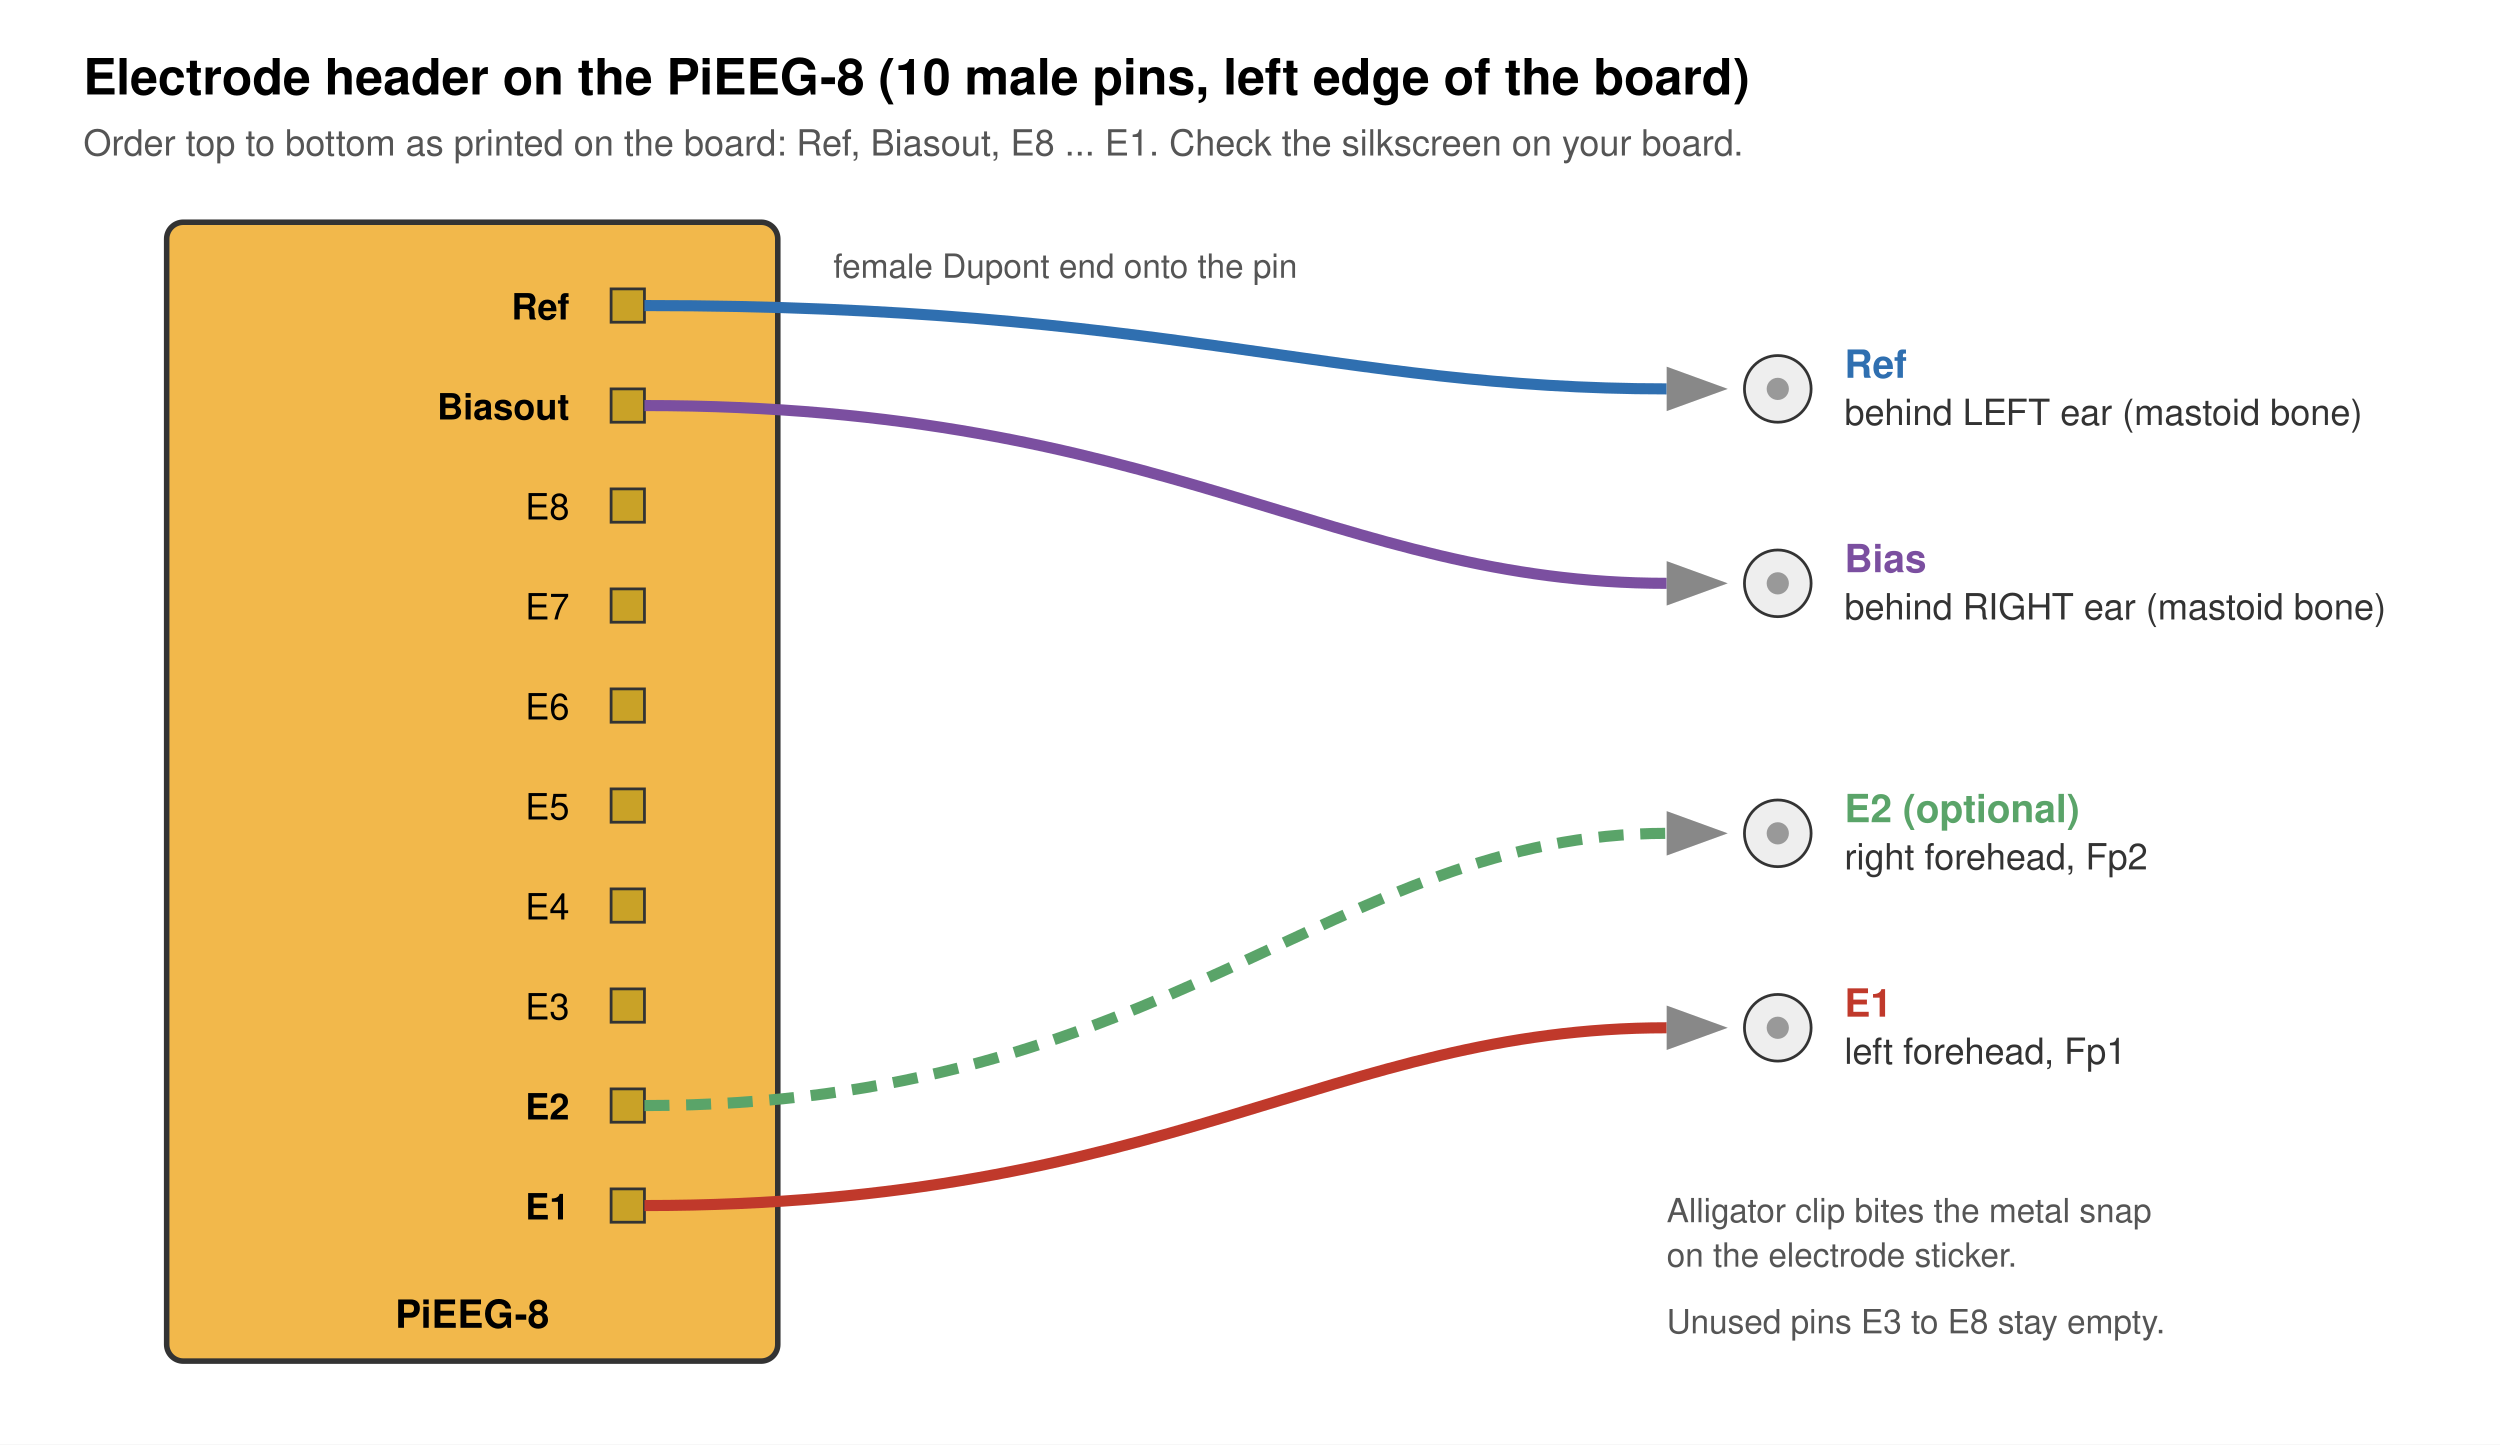
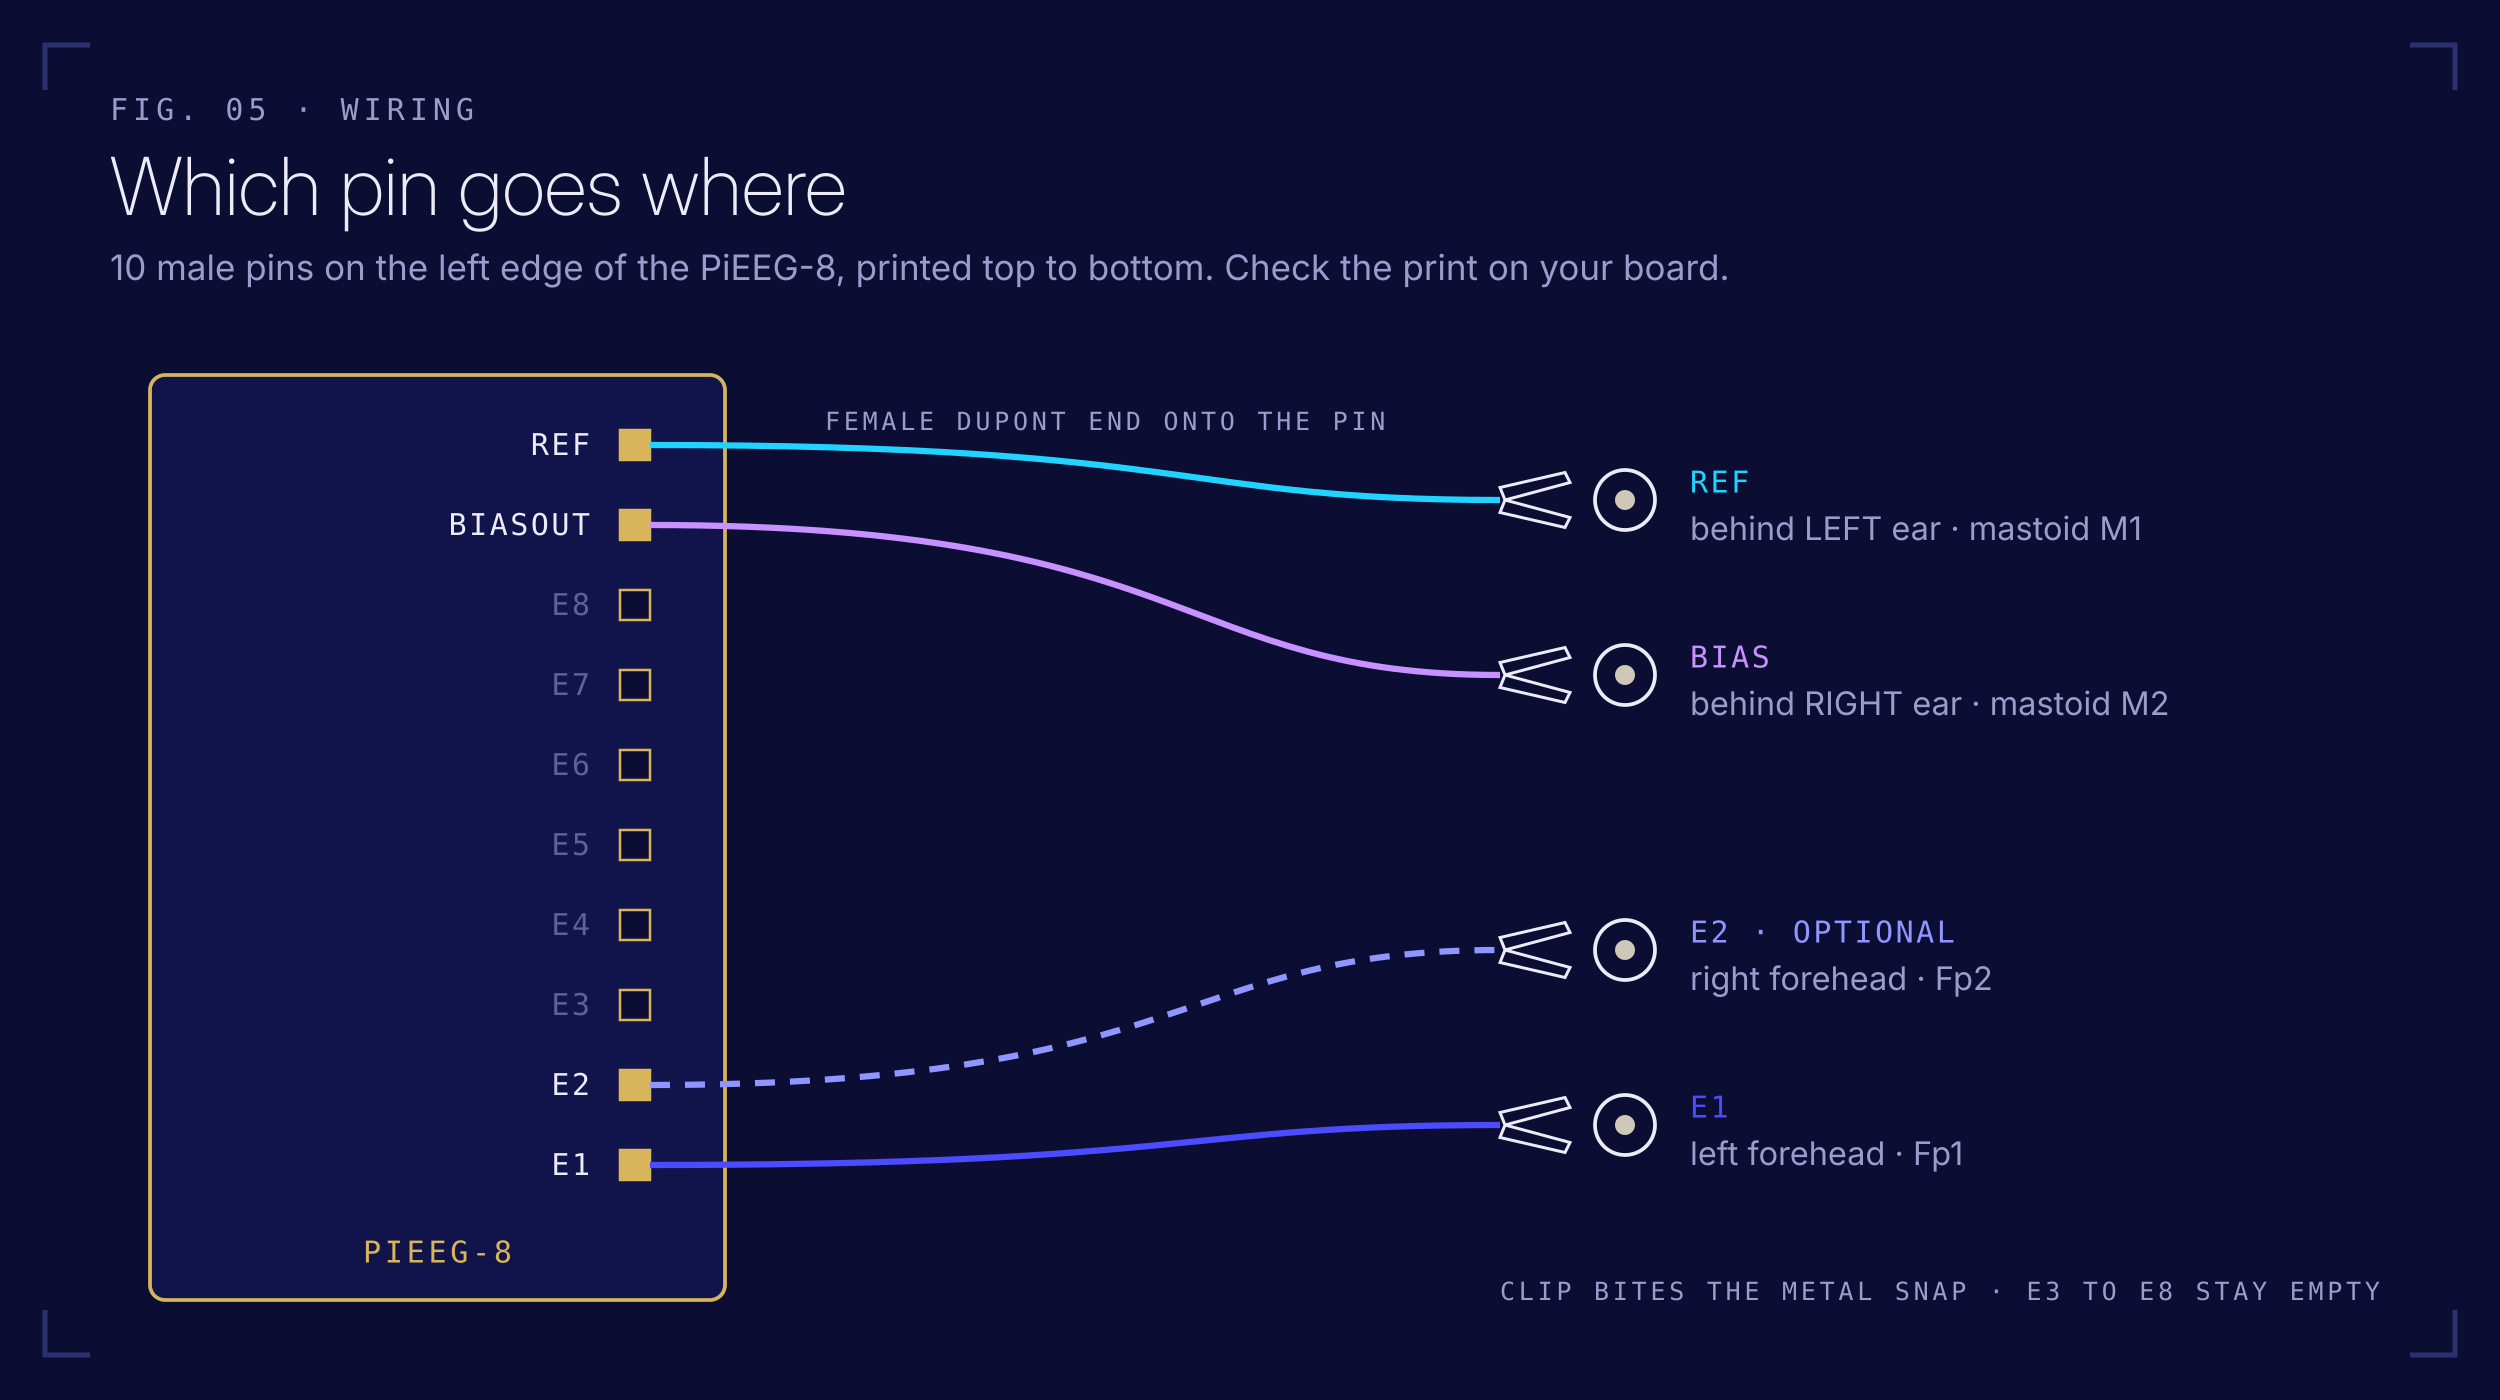
- <svg xmlns="http://www.w3.org/2000/svg" viewBox="0 0 900 520" font-family="Helvetica, Arial, sans-serif" font-size="14">
-   <rect width="900" height="520" fill="#ffffff" />
-   <text x="30" y="34" font-size="18" font-weight="bold">Electrode header on the PiEEG-8 (10 male pins, left edge of the board)</text>
-   <text x="30" y="56" fill="#555" font-size="13">Order top to bottom as printed on the board: Ref, Biasout, E8 ... E1. Check the silkscreen on your board.</text>
-   <rect x="60" y="80" width="220" height="410" rx="6" fill="#f2b84b" stroke="#333" stroke-width="2" />
-   <text x="170" y="478" text-anchor="middle" font-weight="bold">PiEEG-8</text>
-   <g font-size="13">
-     <g id="pins">
-       <rect x="220" y="104" width="12" height="12" fill="#c9a227" stroke="#333" />
-       <text x="205" y="115" text-anchor="end" font-weight="bold">Ref</text>
-       <rect x="220" y="140" width="12" height="12" fill="#c9a227" stroke="#333" />
-       <text x="205" y="151" text-anchor="end" font-weight="bold">Biasout</text>
-       <rect x="220" y="176" width="12" height="12" fill="#c9a227" stroke="#333" />
-       <text x="205" y="187" text-anchor="end">E8</text>
-       <rect x="220" y="212" width="12" height="12" fill="#c9a227" stroke="#333" />
-       <text x="205" y="223" text-anchor="end">E7</text>
-       <rect x="220" y="248" width="12" height="12" fill="#c9a227" stroke="#333" />
-       <text x="205" y="259" text-anchor="end">E6</text>
-       <rect x="220" y="284" width="12" height="12" fill="#c9a227" stroke="#333" />
-       <text x="205" y="295" text-anchor="end">E5</text>
-       <rect x="220" y="320" width="12" height="12" fill="#c9a227" stroke="#333" />
-       <text x="205" y="331" text-anchor="end">E4</text>
-       <rect x="220" y="356" width="12" height="12" fill="#c9a227" stroke="#333" />
-       <text x="205" y="367" text-anchor="end">E3</text>
-       <rect x="220" y="392" width="12" height="12" fill="#c9a227" stroke="#333" />
-       <text x="205" y="403" text-anchor="end" font-weight="bold">E2</text>
-       <rect x="220" y="428" width="12" height="12" fill="#c9a227" stroke="#333" />
-       <text x="205" y="439" text-anchor="end" font-weight="bold">E1</text>
-     </g>
-   </g>
-   <g stroke-width="4" fill="none">
-     <path d="M232 110 C 420 110, 480 140, 600 140" stroke="#2f6fb0" />
-     <path d="M232 146 C 420 146, 480 210, 600 210" stroke="#7b4fa0" />
-     <path d="M232 398 C 420 398, 480 300, 600 300" stroke="#5aa469" stroke-dasharray="9 6" />
-     <path d="M232 434 C 420 434, 480 370, 600 370" stroke="#c0392b" />
-   </g>
-   <g font-size="12" fill="#555">
-     <text x="300" y="100">female Dupont end onto the pin</text>
-   </g>
-   <g>
-     <path d="M600 132 l22 8 l-22 8 z" fill="#888" />
-     <circle cx="640" cy="140" r="12" fill="#eee" stroke="#333" />
-     <circle cx="640" cy="140" r="4" fill="#999" />
-     <path d="M600 202 l22 8 l-22 8 z" fill="#888" />
-     <circle cx="640" cy="210" r="12" fill="#eee" stroke="#333" />
-     <circle cx="640" cy="210" r="4" fill="#999" />
-     <path d="M600 292 l22 8 l-22 8 z" fill="#888" />
-     <circle cx="640" cy="300" r="12" fill="#eee" stroke="#333" />
-     <circle cx="640" cy="300" r="4" fill="#999" />
-     <path d="M600 362 l22 8 l-22 8 z" fill="#888" />
-     <circle cx="640" cy="370" r="12" fill="#eee" stroke="#333" />
-     <circle cx="640" cy="370" r="4" fill="#999" />
-   </g>
-   <g>
-     <text x="664" y="136" font-weight="bold" fill="#2f6fb0">Ref</text>
-     <text x="664" y="153" fill="#333" font-size="13">behind LEFT ear (mastoid bone)</text>
-     <text x="664" y="206" font-weight="bold" fill="#7b4fa0">Bias</text>
-     <text x="664" y="223" fill="#333" font-size="13">behind RIGHT ear (mastoid bone)</text>
-     <text x="664" y="296" font-weight="bold" fill="#5aa469">E2 (optional)</text>
-     <text x="664" y="313" fill="#333" font-size="13">right forehead, Fp2</text>
-     <text x="664" y="366" font-weight="bold" fill="#c0392b">E1</text>
-     <text x="664" y="383" fill="#333" font-size="13">left forehead, Fp1</text>
-   </g>
-   <text x="600" y="440" fill="#555" font-size="12">Alligator clip bites the metal snap</text>
-   <text x="600" y="456" fill="#555" font-size="12">on the electrode sticker.</text>
-   <text x="600" y="480" fill="#555" font-size="12">Unused pins E3 to E8 stay empty.</text>
+ <svg xmlns="http://www.w3.org/2000/svg" viewBox="0 0 1000 560" font-family="Inter, Helvetica Neue, Arial, sans-serif" font-size="14">
+   <rect width="1000" height="560" fill="#0b0d33" />
+   <path d="M18 36 L18 18 L36 18" stroke="#2b3170" stroke-width="2" fill="none" />
+   <path d="M982 36 L982 18 L964 18" stroke="#2b3170" stroke-width="2" fill="none" />
+   <path d="M18 524 L18 542 L36 542" stroke="#2b3170" stroke-width="2" fill="none" />
+   <path d="M982 524 L982 542 L964 542" stroke="#2b3170" stroke-width="2" fill="none" />
+   <text x="44" y="48" font-family="DejaVu Sans Mono, Menlo, Consolas, monospace" font-size="12" letter-spacing="2" fill="#9a9ccc">FIG. 05  ·  WIRING</text>
+   <text x="44" y="86" font-family="Inter Display, Inter, Helvetica Neue, Arial, sans-serif" font-weight="200" font-size="32" fill="#ecebf7">Which pin goes where</text>
+   <text x="44" y="112" fill="#9a9ccc" font-size="14">10 male pins on the left edge of the PiEEG-8, printed top to bottom. Check the print on your board.</text>
+   <rect x="60" y="150" width="230" height="370" rx="6" fill="#11144a" stroke="#d8b55a" stroke-width="1.5" />
+   <text x="175" y="505" font-family="DejaVu Sans Mono, Menlo, Consolas, monospace" font-size="12" letter-spacing="1.5" fill="#d8b55a" text-anchor="middle">PIEEG-8</text>
+   <rect x="248" y="172" width="12" height="12" fill="#d8b55a" stroke="#d8b55a" />
+   <text x="236" y="182" font-family="DejaVu Sans Mono, Menlo, Consolas, monospace" font-size="12" letter-spacing="1" fill="#ecebf7" text-anchor="end">REF</text>
+   <rect x="248" y="204" width="12" height="12" fill="#d8b55a" stroke="#d8b55a" />
+   <text x="236" y="214" font-family="DejaVu Sans Mono, Menlo, Consolas, monospace" font-size="12" letter-spacing="1" fill="#ecebf7" text-anchor="end">BIASOUT</text>
+   <rect x="248" y="236" width="12" height="12" fill="#0b0d33" stroke="#d8b55a" />
+   <text x="236" y="246" font-family="DejaVu Sans Mono, Menlo, Consolas, monospace" font-size="12" letter-spacing="1" fill="#5d6199" text-anchor="end">E8</text>
+   <rect x="248" y="268" width="12" height="12" fill="#0b0d33" stroke="#d8b55a" />
+   <text x="236" y="278" font-family="DejaVu Sans Mono, Menlo, Consolas, monospace" font-size="12" letter-spacing="1" fill="#5d6199" text-anchor="end">E7</text>
+   <rect x="248" y="300" width="12" height="12" fill="#0b0d33" stroke="#d8b55a" />
+   <text x="236" y="310" font-family="DejaVu Sans Mono, Menlo, Consolas, monospace" font-size="12" letter-spacing="1" fill="#5d6199" text-anchor="end">E6</text>
+   <rect x="248" y="332" width="12" height="12" fill="#0b0d33" stroke="#d8b55a" />
+   <text x="236" y="342" font-family="DejaVu Sans Mono, Menlo, Consolas, monospace" font-size="12" letter-spacing="1" fill="#5d6199" text-anchor="end">E5</text>
+   <rect x="248" y="364" width="12" height="12" fill="#0b0d33" stroke="#d8b55a" />
+   <text x="236" y="374" font-family="DejaVu Sans Mono, Menlo, Consolas, monospace" font-size="12" letter-spacing="1" fill="#5d6199" text-anchor="end">E4</text>
+   <rect x="248" y="396" width="12" height="12" fill="#0b0d33" stroke="#d8b55a" />
+   <text x="236" y="406" font-family="DejaVu Sans Mono, Menlo, Consolas, monospace" font-size="12" letter-spacing="1" fill="#5d6199" text-anchor="end">E3</text>
+   <rect x="248" y="428" width="12" height="12" fill="#d8b55a" stroke="#d8b55a" />
+   <text x="236" y="438" font-family="DejaVu Sans Mono, Menlo, Consolas, monospace" font-size="12" letter-spacing="1" fill="#ecebf7" text-anchor="end">E2</text>
+   <rect x="248" y="460" width="12" height="12" fill="#d8b55a" stroke="#d8b55a" />
+   <text x="236" y="470" font-family="DejaVu Sans Mono, Menlo, Consolas, monospace" font-size="12" letter-spacing="1" fill="#ecebf7" text-anchor="end">E1</text>
+   <path d="M260 178 C 480 178, 470 200, 600 200" stroke="#22d3ff" stroke-width="2.5" fill="none" />
+   <path d="M600 195 l26 -6 l2 4 l-26 7 z M600 205 l26 6 l2 -4 l-26 -7 z" fill="none" stroke="#ecebf7" stroke-width="1.2" />
+   <circle cx="650" cy="200" r="12" fill="#0b0d33" stroke="#ecebf7" stroke-width="1.5" />
+   <circle cx="650" cy="200" r="4" fill="#cfc8b9" />
+   <text x="676" y="197" font-family="DejaVu Sans Mono, Menlo, Consolas, monospace" font-size="12" letter-spacing="1" fill="#22d3ff" text-anchor="start">REF</text>
+   <text x="676" y="216" font-size="13" fill="#9a9ccc" text-anchor="start" font-weight="400">behind LEFT ear · mastoid M1</text>
+   <path d="M260 210 C 480 210, 470 270, 600 270" stroke="#c792ff" stroke-width="2.5" fill="none" />
+   <path d="M600 265 l26 -6 l2 4 l-26 7 z M600 275 l26 6 l2 -4 l-26 -7 z" fill="none" stroke="#ecebf7" stroke-width="1.2" />
+   <circle cx="650" cy="270" r="12" fill="#0b0d33" stroke="#ecebf7" stroke-width="1.5" />
+   <circle cx="650" cy="270" r="4" fill="#cfc8b9" />
+   <text x="676" y="267" font-family="DejaVu Sans Mono, Menlo, Consolas, monospace" font-size="12" letter-spacing="1" fill="#c792ff" text-anchor="start">BIAS</text>
+   <text x="676" y="286" font-size="13" fill="#9a9ccc" text-anchor="start" font-weight="400">behind RIGHT ear · mastoid M2</text>
+   <path d="M260 434 C 480 434, 470 380, 600 380" stroke="#8f96ff" stroke-width="2.5" fill="none" stroke-dasharray="8 6" />
+   <path d="M600 375 l26 -6 l2 4 l-26 7 z M600 385 l26 6 l2 -4 l-26 -7 z" fill="none" stroke="#ecebf7" stroke-width="1.2" />
+   <circle cx="650" cy="380" r="12" fill="#0b0d33" stroke="#ecebf7" stroke-width="1.5" />
+   <circle cx="650" cy="380" r="4" fill="#cfc8b9" />
+   <text x="676" y="377" font-family="DejaVu Sans Mono, Menlo, Consolas, monospace" font-size="12" letter-spacing="1" fill="#8f96ff" text-anchor="start">E2 · OPTIONAL</text>
+   <text x="676" y="396" font-size="13" fill="#9a9ccc" text-anchor="start" font-weight="400">right forehead · Fp2</text>
+   <path d="M260 466 C 480 466, 470 450, 600 450" stroke="#4b4bff" stroke-width="2.5" fill="none" />
+   <path d="M600 445 l26 -6 l2 4 l-26 7 z M600 455 l26 6 l2 -4 l-26 -7 z" fill="none" stroke="#ecebf7" stroke-width="1.2" />
+   <circle cx="650" cy="450" r="12" fill="#0b0d33" stroke="#ecebf7" stroke-width="1.5" />
+   <circle cx="650" cy="450" r="4" fill="#cfc8b9" />
+   <text x="676" y="447" font-family="DejaVu Sans Mono, Menlo, Consolas, monospace" font-size="12" letter-spacing="1" fill="#4b4bff" text-anchor="start">E1</text>
+   <text x="676" y="466" font-size="13" fill="#9a9ccc" text-anchor="start" font-weight="400">left forehead · Fp1</text>
+   <text x="330" y="172" font-family="DejaVu Sans Mono, Menlo, Consolas, monospace" font-size="10" letter-spacing="1.5" fill="#9a9ccc" text-anchor="start">FEMALE DUPONT END ONTO THE PIN</text>
+   <text x="600" y="520" font-family="DejaVu Sans Mono, Menlo, Consolas, monospace" font-size="10" letter-spacing="1.5" fill="#9a9ccc" text-anchor="start">CLIP BITES THE METAL SNAP · E3 TO E8 STAY EMPTY</text>
</svg>
